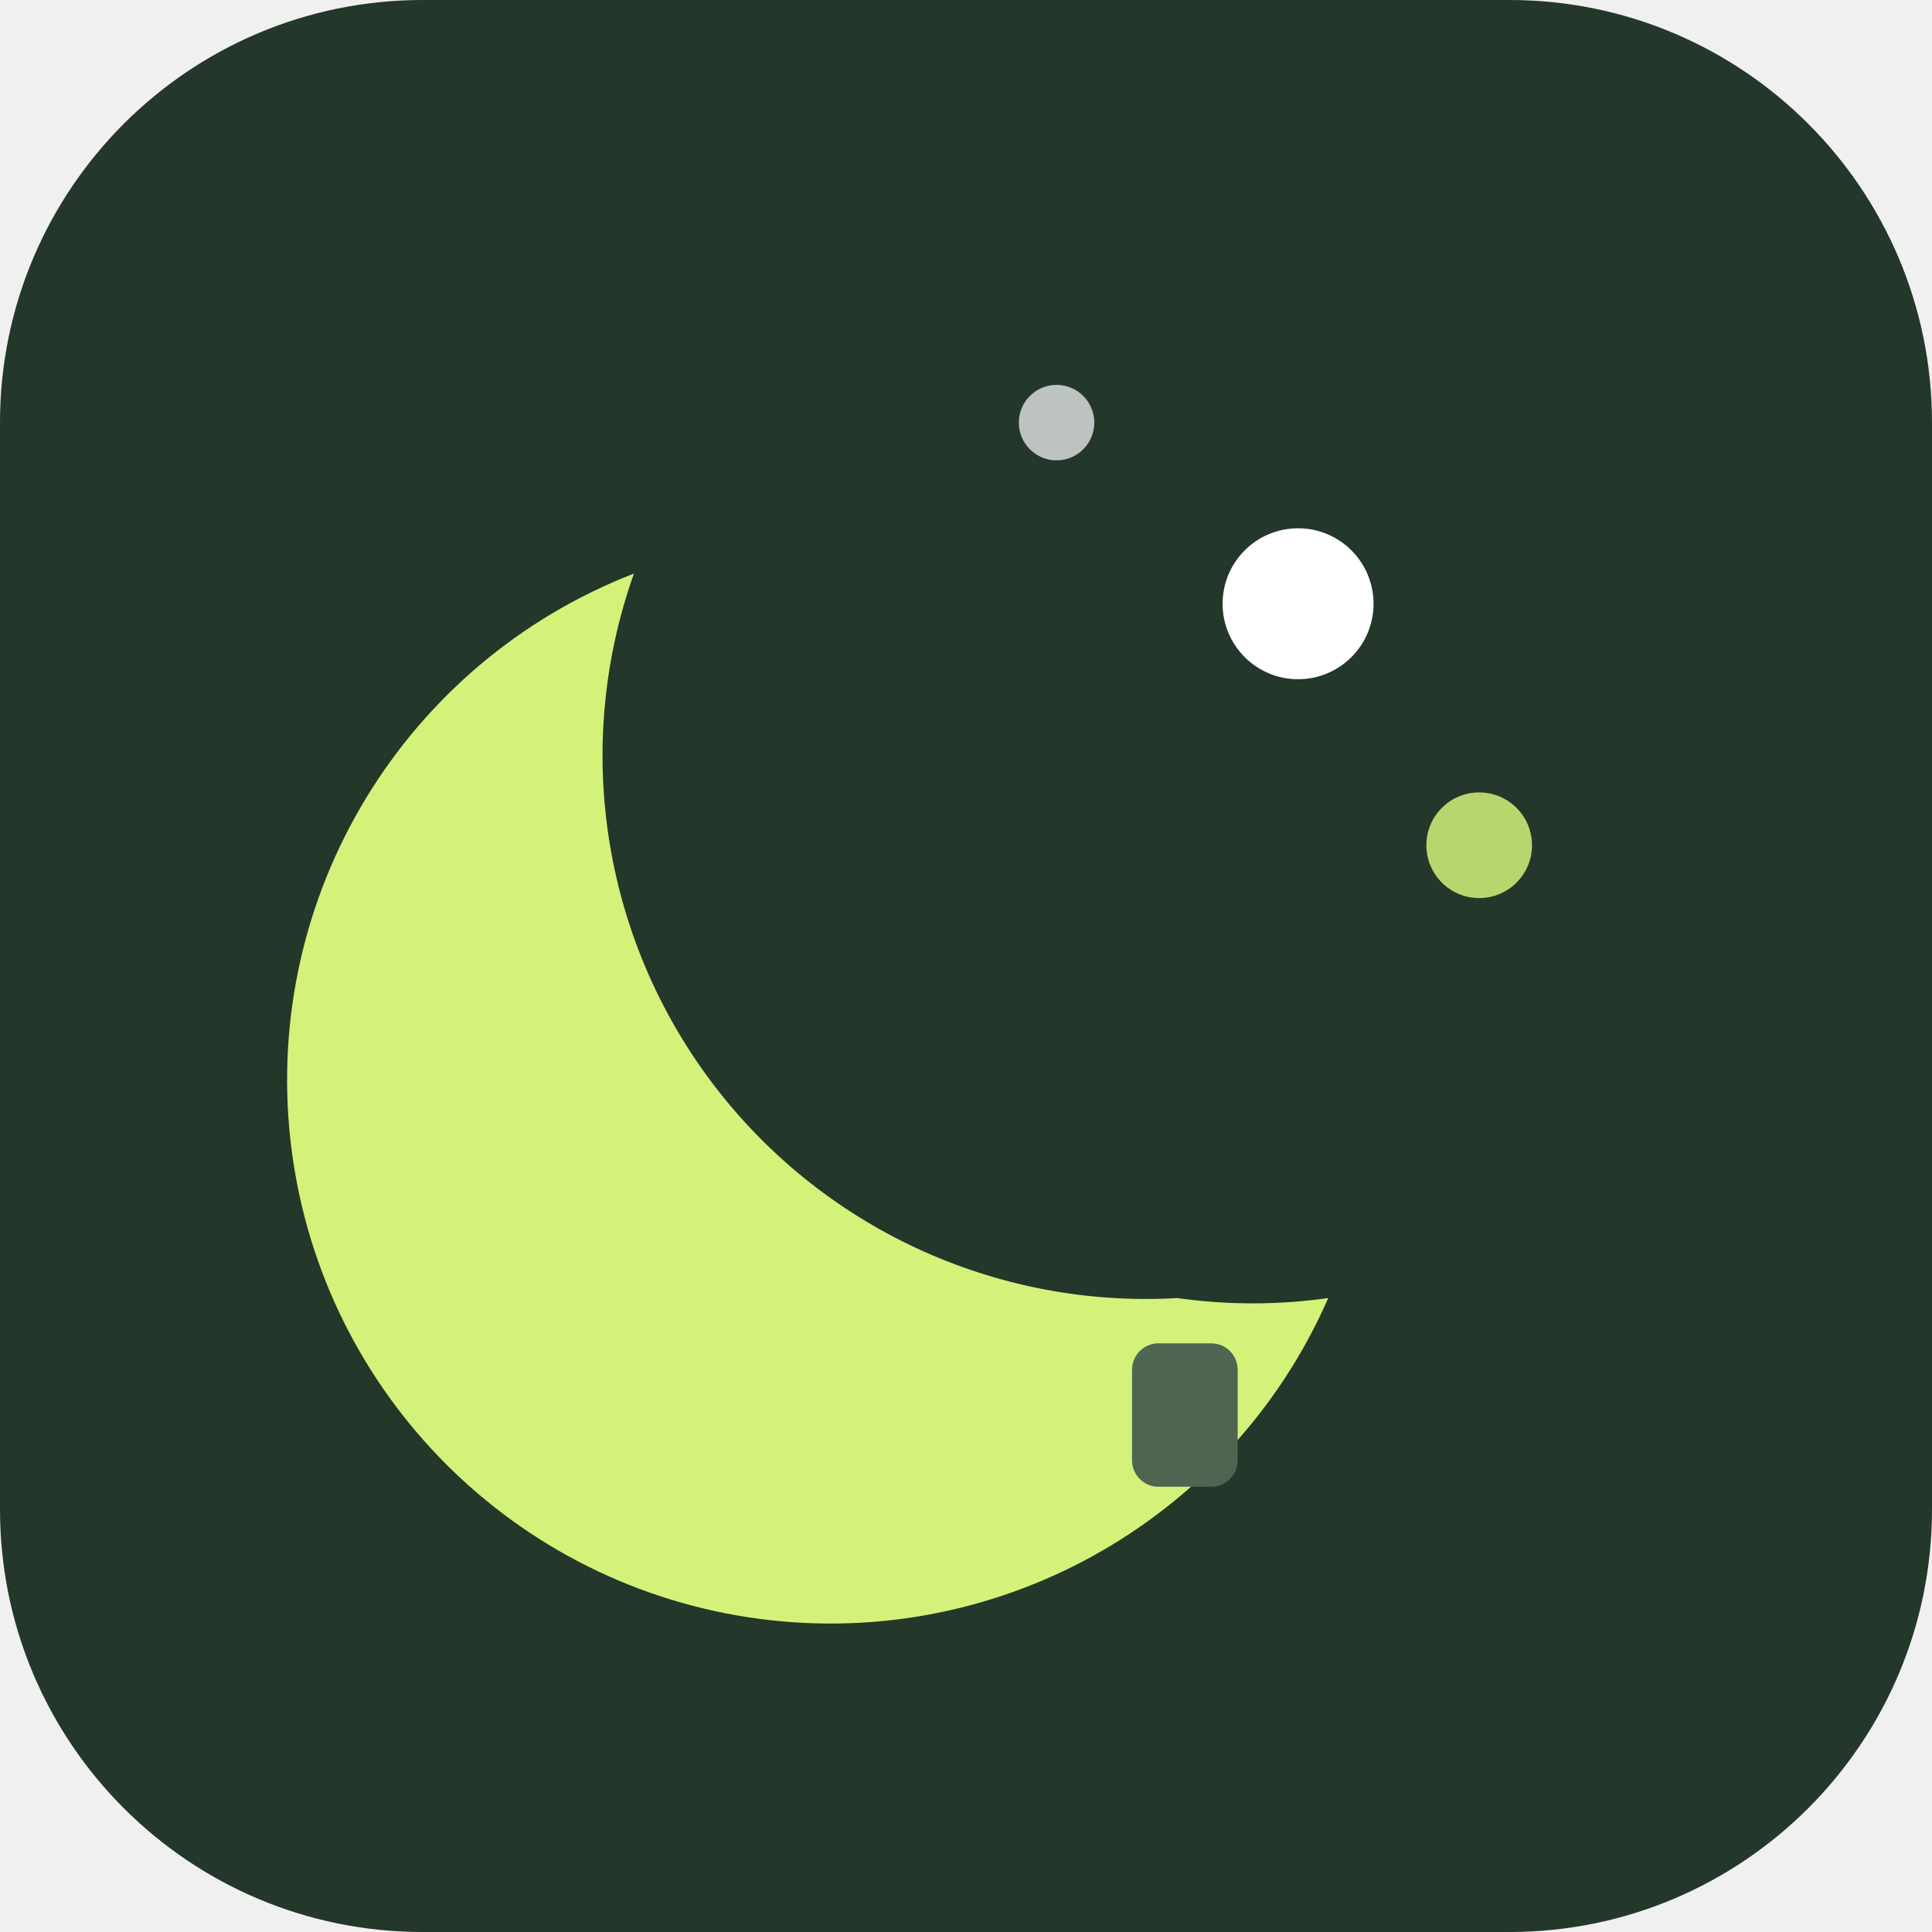
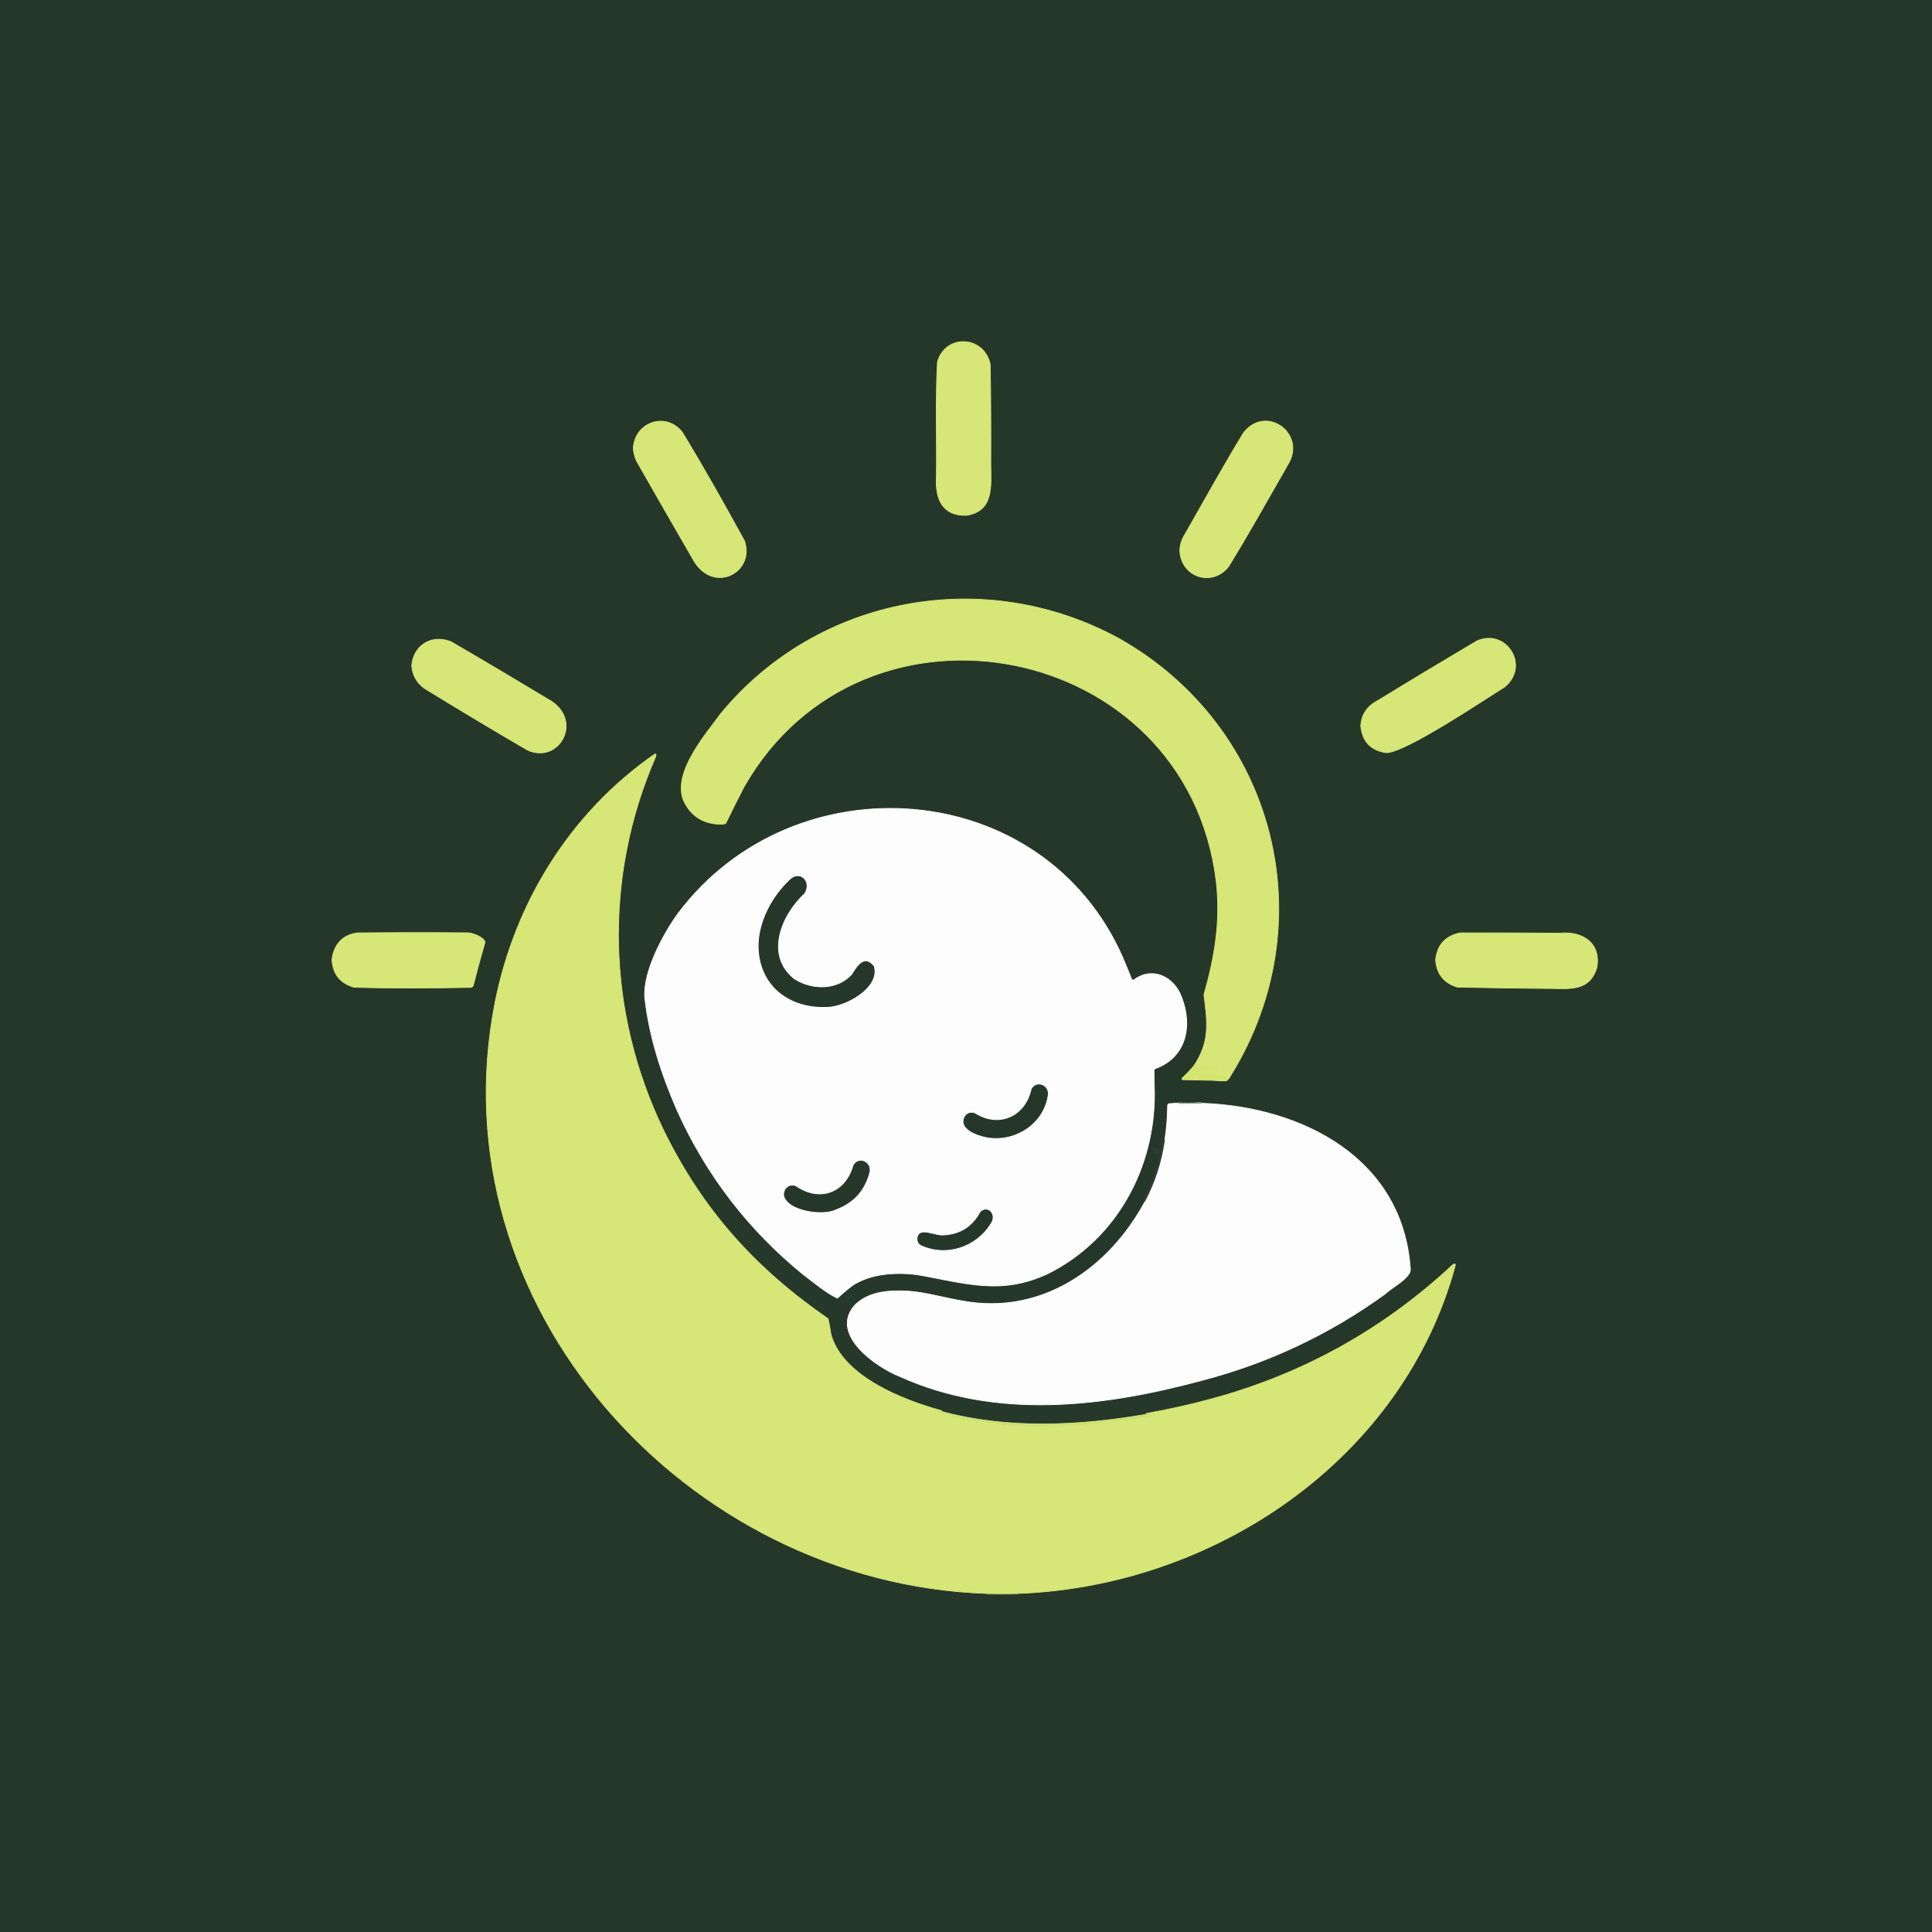
- <svg xmlns="http://www.w3.org/2000/svg" viewBox="0 0 512 512" width="512" height="512">
-   <rect width="512" height="512" rx="112" fill="#23372A" />
-   <path d="M312 344A144 144 0 0 1 168 152a144 144 0 1 0 184 192 143 143 0 0 1-40 0z" fill="#D4F27A" />
-   <circle cx="344" cy="160" r="20" fill="#FFFFFF" />
-   <circle cx="392" cy="224" r="14" fill="#D4F27A" opacity="0.85" />
-   <circle cx="280" cy="112" r="10" fill="#FFFFFF" opacity="0.7" />
-   <rect x="180" y="380" width="28" height="14" rx="7" fill="#D4F27A" />
-   <rect x="220" y="372" width="28" height="22" rx="7" fill="#D4F27A" />
-   <rect x="260" y="364" width="28" height="30" rx="7" fill="#D4F27A" />
-   <rect x="300" y="356" width="28" height="38" rx="7" fill="#4E6552" />
+ <svg xmlns="http://www.w3.org/2000/svg" version="1.1" width="1254px" height="1254px" style="shape-rendering:geometricPrecision; text-rendering:geometricPrecision; image-rendering:optimizeQuality; fill-rule:evenodd; clip-rule:evenodd">
+   <rect x="0" y="0" width="1254" height="1254" fill="#253729" />
+   <g>
+     <path fill="#253729" stroke="#253729" stroke-width="0.5" d="M 0,0 c 418,0 836,0 1254,0 c 0,418 0,836 0,1254 c -418,0 -836,0 -1254,0 c 0,-418 0,-836 0,-1254 Z M 607.77,310 c -0.76,13.6 3.79,24.94 19.43,24.51 c 17.97,-2.7 16.05,-18.99 15.89,-33.01 c 0.11,-21.61 -0.01,-43.21 -0.35,-64.81 c -3.69,-18.8 -28.88,-20.35 -34.26,-1.83 c -1.41,24.17 -0.34,50.69 -0.71,75.14 Z M 411.05,291 c 0.3,3.93 1.51,7.56 3.62,10.89 c 11.51,20.15 23.08,40.27 34.69,60.37 c 12.6,24.19 40.98,9.73 33.88,-11.16 c -12.9,-23.53 -26.43,-47.64 -40.35,-70.51 c -10.61,-13.6 -30.93,-6.69 -31.84,10.41 Z M 765.78,357 c 0.44,17.5 20.67,24.28 31.54,10.92 c 13.02,-21.1 26.17,-44.75 38.64,-66.44 c 12.24,-19.65 -13.82,-39.27 -28.71,-20.76 c -12.86,21.08 -26.08,44.97 -38.46,66.63 c -1.8,2.97 -2.81,6.18 -3.01,9.65 Z M 774.88,691.89 c -2.39,2.77 -4.92,5.42 -7.57,7.94 c -0.23,0.43 -0.12,0.76 0.32,0.98 c 6.78,0.1 13.55,0.23 20.33,0.4 c 2.72,0.34 5.44,0.44 8.16,0.29 c 1.06,-0.87 1.92,-1.94 2.57,-3.19 c 61.66,-99.48 29.43,-226.06 -71.98,-283.63 c -87.03,-47.72 -195.57,-28.16 -258.89,48.5 c -10.07,13.84 -31.09,37.81 -24.34,56 c 4.68,10.33 12.69,15.59 24.05,15.78 c 1.22,0.12 2.4,-0.05 3.52,-0.51 c 3.88,-8.07 7.89,-16.07 12.04,-24.01 c 77.53,-135.64 287.32,-94.53 306.31,61.58 c 2.97,25.8 -0.96,48.92 -7.96,73.64 c 2.25,17.91 4.11,30.21 -6.56,46.23 Z M 883.23,471 c 0.9,10.15 6.37,15.99 16.42,17.53 c 11.91,0.45 63.61,-34.37 76.86,-42.57 c 16.96,-13.72 1.07,-38.58 -18.09,-29.85 c -22.52,13.35 -44.95,26.86 -67.29,40.51 c -4.89,3.55 -7.53,8.34 -7.9,14.38 Z M 267.24,432 c 0.45,6.28 3.24,11.23 8.36,14.85 c 22.11,13.61 44.39,26.95 66.82,40.03 c 20.98,9.48 36.92,-20.26 13.23,-33.08 c -20.8,-12.56 -41.7,-24.95 -62.71,-37.17 c -12.44,-5.19 -24.56,1.94 -25.7,15.37 Z M 639.97,1034.25 c 0.44,0.4 0.95,0.62 1.55,0.65 c 6,0.12 12,0.12 18,-0.02 c 0.65,0.09 1.16,-0.12 1.53,-0.63 c 127.05,-4.74 249.12,-86.77 283.36,-212.28 c 0.51,-1.54 0.08,-1.94 -1.3,-1.19 c -44.87,41.87 -96.91,70.89 -156.13,87.04 c -0.25,-0.43 -0.44,-0.88 -0.57,-1.36 c 1.75,-0.58 3.49,-1.21 5.23,-1.9 c -0.75,0.11 -1.51,0.12 -2.26,0.02 c -0.76,-1.12 -1.73,-1.99 -2.91,-2.63 c -0.35,-1.39 -0.55,-2.8 -0.6,-4.25 c -1.39,-1.55 -4.37,0.36 -4.98,-1.95 c 42.98,-11.3 82.46,-29.99 118.42,-56.08 c 3.57,-3.68 17.02,-10.5 16.08,-16.16 c -4.83,-71.41 -69.58,-104.79 -134.35,-107.37 c -0.71,-0.63 -1.55,-0.9 -2.52,-0.81 c -4.61,0.49 -9.22,0.55 -13.84,0.18 c -0.33,0.04 -0.53,0.22 -0.6,0.54 c -1.77,0.11 -3.54,0.22 -5.32,0.33 c -0.51,0.2 -0.8,0.57 -0.89,1.11 c -0.08,7.56 -0.68,15.07 -1.81,22.55 c -0.49,-0.27 -0.99,-0.5 -1.51,-0.69 c -0.2,2.13 -0.57,4.24 -1.1,6.32 c -1.23,1.88 -1.25,0.58 -2.19,-0.35 c -0.93,-0.28 -1.85,-0.6 -2.74,-0.96 c -0.72,1.46 -0.57,2.84 0.44,4.14 c 1,1.5 1.86,1.46 2.57,-0.14 c 2.21,3.48 -4.23,16.97 -5.13,21.34 c -1.46,2.62 -2.85,5.29 -4.17,8.01 c -0.38,1.06 -0.08,1.83 0.9,2.29 c -23.45,43.41 -67.11,73.78 -118.11,64.46 c -11.76,-1.92 -23.19,-5.45 -35.12,-6.39 c 1.87,-1.97 2.51,-0.77 0.27,-2.8 c 0.85,-0.7 1.7,-1.44 2.55,-2.22 c 2.03,-0.99 4.28,-1.2 5.8,-3.03 c 1.56,-2.34 -6.17,0.48 -3.46,-2.71 c 31.31,5.39 54.66,13.9 85.65,-0.91 c 43.97,-22.21 68.89,-68.22 68.61,-116.9 c -0.18,-4.99 -0.28,-9.98 -0.29,-14.96 c 0.14,-0.5 0.46,-0.82 0.95,-0.96 c 20.32,-7.52 24.26,-28.18 16.77,-46.87 c -4.92,-12.61 -18.47,-19.57 -30.42,-10.93 c -0.52,0.34 -1.06,0.4 -1.64,0.18 c -2,-5 -4.06,-9.99 -6.18,-14.96 c -51.84,-117.12 -212.78,-128.4 -288.24,-28.34 c -9.88,13.59 -22.82,37.64 -21.78,54.63 c 2.76,25.52 10.84,50.18 21.09,73.61 c -0.94,1 -1.62,0.82 -2.04,-0.55 c -0.28,0.89 -0.7,1.69 -1.27,2.43 c -1.14,0.47 -2.32,-0.2 -3.1,0.98 c 0.1,1.92 0.34,3.84 0.74,5.74 c -0.77,1.67 -1.75,3.22 -2.93,4.66 c -37.34,-76.83 -39.51,-164.77 -5.35,-243.15 c 0.24,-0.52 0.37,-2.02 -0.68,-1.5 c -54.68,37.94 -90.77,96.25 -103.65,161.3 c -38.72,196.76 124.33,376.6 318.67,383.44 Z M 492.08,614 c 0.12,-16.14 8.8,-32.15 20.33,-43.1 c 6.7,-6.71 14.9,1.19 9.93,9.09 c -14.96,13.81 -25.99,39.75 -6.94,55.15 c 11.37,7.44 27.81,7.79 37.42,-2.76 c 3.29,-5.36 8.09,-13.28 14.57,-5.41 c 4.44,14.18 -18.77,26.96 -30.89,26.88 c -24.73,0.96 -44.22,-14.25 -44.42,-39.85 Z M 215.47,623 c 0.59,9.27 5.33,15.19 14.22,17.77 c 24.98,0.81 50.63,0.6 75.65,0.13 c 0.89,0 1.5,-0.41 1.82,-1.22 c 2.41,-9.45 4.96,-18.85 7.66,-28.21 c -0.77,-3.27 -8.43,-6.13 -11.56,-6.01 c -23.8,-0.19 -47.61,-0.17 -71.41,0.06 c -9.78,1.31 -15.29,7.9 -16.38,17.48 Z M 931.81,623 c 0.63,9.09 5.3,14.98 13.99,17.68 c 20.59,0.49 41.18,0.8 61.79,0.92 c 12.68,0.35 24.41,1.03 28.87,-13.46 c 2.92,-16.07 -9.35,-23.95 -23.98,-22.42 c -21.55,-0.18 -43.1,-0.26 -64.64,-0.22 c -9.62,1.9 -14.97,7.73 -16.03,17.5 Z M 625.04,728 c 0.13,-4.37 3.71,-7.25 7.99,-5.56 c 15.57,9.86 32.6,1.9 36.29,-15.78 c 3.44,-5.82 11.66,-2.72 11.09,3.84 c -2.45,18.27 -19.87,30.32 -37.88,28.27 c -5.34,-0.55 -17.4,-4.05 -17.49,-10.77 Z M 508.62,776.01 c -0.42,-4.71 3.68,-8.1 8.1,-6.3 c 15.43,10.63 32.04,4.43 36.95,-13.44 c 3.54,-6.16 12,-2.65 11.04,4.19 c -2.97,12.15 -10.31,20.42 -22.04,24.8 c -8.42,4.28 -31.78,1 -34.05,-9.25 Z M 595.18,804.04 c 0.69,-8.77 12.08,-1.67 17.27,-2.48 c 10.73,-0.53 18.62,-5.54 23.65,-15.03 c 5,-4.98 11.24,1.6 7.26,7.5 c -9.49,15.69 -29.33,22.22 -46.04,14.3 c -1.44,-1.06 -2.15,-2.5 -2.14,-4.29 Z" />
+   </g>
+   <g>
+     <path fill="#cddf73" d="M 610.98,915.57 c 43.25,11.68 89.17,9.42 132.93,1.91 c 1.21,0.89 4.15,-0.11 4.73,1.08 c -1.95,-0.13 -3.84,0.18 -5.67,0.93 c -0.81,0.03 -1.63,0.06 -2.44,0.06 c -2.57,1.28 -5.26,1.74 -8.08,1.39 c -0.76,0.16 -1.47,0.44 -2.14,0.84 c -2.4,-0.44 -4.73,-0.14 -6.98,0.91 c -0.96,-0.09 -1.91,-0.29 -2.84,-0.6 c -1.99,0.78 -4.03,1.34 -6.13,1.68 c -0.96,-0.12 -1.92,-0.22 -2.89,-0.3 c -1.95,0.45 -3.92,0.62 -5.93,0.53 c -0.99,0.32 -2,0.6 -3.03,0.84 c -1.35,0.02 -2.68,-0.06 -4.01,-0.27 c -1.96,0.56 -3.97,0.76 -6.02,0.62 c -1.98,0.72 -3.97,0.79 -5.98,0.23 c -0.64,0.16 -1.29,0.28 -1.95,0.35 c -4.36,0 -8.72,0.03 -13.08,0.07 c -0.99,-0.22 -1.97,-0.49 -2.93,-0.81 c -3.68,-0.06 -7.36,-0.06 -11.04,-0.01 c -1.03,-0.22 -2.04,-0.53 -3.02,-0.92 c -1,0.31 -2,0.56 -3.02,0.75 c -2.35,-0.46 -4.67,-1.05 -6.95,-1.76 c -0.92,0.3 -1.86,0.53 -2.81,0.69 c -1.68,-0.59 -3.42,-1.01 -5.2,-1.26 c -2.26,-0.4 -4.55,-0.57 -6.87,-0.5 c -1.81,-1.57 -3,-0.72 -5.18,-0.92 c -1.94,-1.04 -3.99,-1.66 -6.15,-1.87 c -3.27,-1.1 -6.59,-2.04 -9.96,-2.8 c 0.87,-0.29 1.75,-0.58 2.64,-0.86 Z" />
+   </g>
+   <g>
+     <path fill="#96a099" d="M 781.04,716.14 c -0.81,0.36 -1.66,0.53 -2.55,0.5 c -4.02,0.02 -8.04,0.03 -12.06,0.04 c -0.88,0.08 -1.66,-0.13 -2.35,-0.63 c 0.07,-0.32 0.27,-0.5 0.6,-0.54 c 4.62,0.37 9.23,0.31 13.84,-0.18 c 0.97,-0.09 1.81,0.18 2.52,0.81 Z" />
+   </g>
+   <g>
+     <path fill="#778c52" d="M 639.97,1034.25 c 7.02,0.12 14.05,0.12 21.08,0 c -0.37,0.51 -0.88,0.72 -1.53,0.63 c -6,0.14 -12,0.14 -18,0.02 c -0.6,-0.03 -1.11,-0.25 -1.55,-0.65 Z" />
+   </g>
+   <g>
+     <path fill="#25382a" stroke="#25382a" stroke-width="0.5" d="M 439.58,720.9 c 18.89,41.87 46.14,77.3 81.74,106.3 c 6.65,5.03 14.77,11.9 22.2,15.4 c 3.19,-2.96 6.53,-5.77 10.02,-8.44 c 12.01,-7.62 27.75,-8.53 41.52,-6.85 c -2.71,3.19 5.02,0.37 3.46,2.71 c -1.52,1.83 -3.77,2.04 -5.8,3.03 c -0.85,0.78 -1.7,1.52 -2.55,2.22 c 2.24,2.03 1.6,0.83 -0.27,2.8 c -12.51,-0.66 -26.4,-0.12 -35.55,9.62 c -15.67,18.8 14.45,39.73 29.67,45.71 c 62.47,28.31 132.67,19.83 196.87,2.35 c 0.61,2.31 3.59,0.4 4.98,1.95 c 0.05,1.45 0.25,2.86 0.6,4.25 c 1.18,0.64 2.15,1.51 2.91,2.63 c 0.75,0.1 1.51,0.09 2.26,-0.02 c -1.74,0.69 -3.48,1.32 -5.23,1.9 c 0.13,0.48 0.32,0.93 0.57,1.36 c -14.22,3.86 -28.57,7.08 -43.07,9.66 c -43.76,7.51 -89.68,9.77 -132.93,-1.91 c -24.74,-6.75 -64.02,-22.1 -71.61,-49.38 c -0.53,-3.43 -1.16,-6.83 -1.88,-10.21 c -47.2,-32.69 -80.99,-70.01 -106.51,-121.82 c 1.18,-1.44 2.16,-2.99 2.93,-4.66 c -0.4,-1.9 -0.64,-3.82 -0.74,-5.74 c 0.78,-1.18 1.96,-0.51 3.1,-0.98 c 0.57,-0.74 0.99,-1.54 1.27,-2.43 c 0.42,1.37 1.1,1.55 2.04,0.55 Z" />
+   </g>
+   <g>
+     <path fill="#d6e677" stroke="#d6e677" stroke-width="0.5" d="M 607.77,310 c 0.37,-24.45 -0.7,-50.97 0.71,-75.14 c 5.38,-18.52 30.57,-16.97 34.26,1.83 c 0.34,21.6 0.46,43.2 0.35,64.81 c 0.16,14.02 2.08,30.31 -15.89,33.01 c -15.64,0.43 -20.19,-10.91 -19.43,-24.51 Z M 411.05,291 c 0.91,-17.1 21.23,-24.01 31.84,-10.41 c 13.92,22.87 27.45,46.98 40.35,70.51 c 7.1,20.89 -21.28,35.35 -33.88,11.16 c -11.61,-20.1 -23.18,-40.22 -34.69,-60.37 c -2.11,-3.33 -3.32,-6.96 -3.62,-10.89 Z M 765.78,357 c 0.2,-3.47 1.21,-6.68 3.01,-9.65 c 12.38,-21.66 25.6,-45.55 38.46,-66.63 c 14.89,-18.51 40.95,1.11 28.71,20.76 c -12.47,21.69 -25.62,45.34 -38.64,66.44 c -10.87,13.36 -31.1,6.58 -31.54,-10.92 Z M 787.96,701.21 c 0.48,-2.05 5.05,-0.9 6.54,-1.25 c 1.58,-0.3 1.61,-0.62 0.09,-0.96 c -1.23,-0.27 -6.21,0.56 -6.2,-1.48 c 0.22,-1.51 2.67,-3.61 0,-4.35 c -0.84,0.11 -1.69,0.18 -2.54,0.23 c -2.11,-0.51 -4.23,-0.99 -6.35,-1.42 c -3.07,-2.56 -1.82,0.58 -4.62,-0.09 c 10.67,-16.02 8.81,-28.32 6.56,-46.23 c 7,-24.72 10.93,-47.84 7.96,-73.64 c -18.99,-156.11 -228.78,-197.22 -306.31,-61.58 c -4.15,7.94 -8.16,15.94 -12.04,24.01 c -1.12,0.46 -2.3,0.63 -3.52,0.51 c -11.36,-0.19 -19.37,-5.45 -24.05,-15.78 c -6.75,-18.19 14.27,-42.16 24.34,-56 c 63.32,-76.66 171.86,-96.22 258.89,-48.5 c 101.41,57.57 133.64,184.15 71.98,283.63 c -0.65,1.25 -1.51,2.32 -2.57,3.19 c -2.72,0.15 -5.44,0.05 -8.16,-0.29 Z M 883.23,471 c 0.37,-6.04 3.01,-10.83 7.9,-14.38 c 22.34,-13.65 44.77,-27.16 67.29,-40.51 c 19.16,-8.73 35.05,16.13 18.09,29.85 c -13.25,8.2 -64.95,43.02 -76.86,42.57 c -10.05,-1.54 -15.52,-7.38 -16.42,-17.53 Z M 267.24,432 c 1.14,-13.43 13.26,-20.56 25.7,-15.37 c 21.01,12.22 41.91,24.61 62.71,37.17 c 23.69,12.82 7.75,42.56 -13.23,33.08 c -22.43,-13.08 -44.71,-26.42 -66.82,-40.03 c -5.12,-3.62 -7.91,-8.57 -8.36,-14.85 Z M 430.98,734.16 c 25.52,51.81 59.31,89.13 106.51,121.82 c 0.72,3.38 1.35,6.78 1.88,10.21 c 7.59,27.28 46.87,42.63 71.61,49.38 c -0.89,0.28 -1.77,0.57 -2.64,0.86 c 3.37,0.76 6.69,1.7 9.96,2.8 c 2.16,0.21 4.21,0.83 6.15,1.87 c 2.18,0.2 3.37,-0.65 5.18,0.92 c 2.32,-0.07 4.61,0.1 6.87,0.5 c 1.78,0.25 3.52,0.67 5.2,1.26 c 0.95,-0.16 1.89,-0.39 2.81,-0.69 c 2.28,0.71 4.6,1.3 6.95,1.76 c 1.02,-0.19 2.02,-0.44 3.02,-0.75 c 0.98,0.39 1.99,0.7 3.02,0.92 c 3.68,-0.05 7.36,-0.05 11.04,0.01 c 0.96,0.32 1.94,0.59 2.93,0.81 c 4.36,-0.04 8.72,-0.07 13.08,-0.07 c 0.66,-0.07 1.31,-0.19 1.95,-0.35 c 2.01,0.56 4,0.49 5.98,-0.23 c 2.05,0.14 4.06,-0.06 6.02,-0.62 c 1.33,0.21 2.66,0.29 4.01,0.27 c 1.03,-0.24 2.04,-0.52 3.03,-0.84 c 2.01,0.09 3.98,-0.08 5.93,-0.53 c 0.97,0.08 1.93,0.18 2.89,0.3 c 2.1,-0.34 4.14,-0.9 6.13,-1.68 c 0.93,0.31 1.88,0.51 2.84,0.6 c 2.25,-1.05 4.58,-1.35 6.98,-0.91 c 0.67,-0.4 1.38,-0.68 2.14,-0.84 c 2.82,0.35 5.51,-0.11 8.08,-1.39 c 0.81,0 1.63,-0.03 2.44,-0.06 c 1.83,-0.75 3.72,-1.06 5.67,-0.93 c -0.58,-1.19 -3.52,-0.19 -4.73,-1.08 c 14.5,-2.58 28.85,-5.8 43.07,-9.66 c 59.22,-16.15 111.26,-45.17 156.13,-87.04 c 1.38,-0.75 1.81,-0.35 1.3,1.19 c -34.24,125.51 -156.31,207.54 -283.36,212.28 c -7.03,0.12 -14.06,0.12 -21.08,0 c -194.34,-6.84 -357.39,-186.68 -318.67,-383.44 c 12.88,-65.05 48.97,-123.36 103.65,-161.3 c 1.05,-0.52 0.92,0.98 0.68,1.5 c -34.16,78.38 -31.99,166.32 5.35,243.15 Z M 215.47,623 c 1.09,-9.58 6.6,-16.17 16.38,-17.48 c 23.8,-0.23 47.61,-0.25 71.41,-0.06 c 3.13,-0.12 10.79,2.74 11.56,6.01 c -2.7,9.36 -5.25,18.76 -7.66,28.21 c -0.32,0.81 -0.93,1.22 -1.82,1.22 c -25.02,0.47 -50.67,0.68 -75.65,-0.13 c -8.89,-2.58 -13.63,-8.5 -14.22,-17.77 Z M 931.81,623 c 1.06,-9.77 6.41,-15.6 16.03,-17.5 c 21.54,-0.04 43.09,0.04 64.64,0.22 c 14.63,-1.53 26.9,6.35 23.98,22.42 c -4.46,14.49 -16.19,13.81 -28.87,13.46 c -20.61,-0.12 -41.2,-0.43 -61.79,-0.92 c -8.69,-2.7 -13.36,-8.59 -13.99,-17.68 Z" />
+   </g>
+   <g>
+     <path fill="#d4e571" stroke="#d4e571" stroke-width="0.5" d="M 787.96,701.21 c -6.78,-0.17 -13.55,-0.3 -20.33,-0.4 c -0.44,-0.22 -0.55,-0.55 -0.32,-0.98 c 2.65,-2.52 5.18,-5.17 7.57,-7.94 c 2.8,0.67 1.55,-2.47 4.62,0.09 c 2.12,0.43 4.24,0.91 6.35,1.42 c 0.85,-0.05 1.7,-0.12 2.54,-0.23 c 2.67,0.74 0.22,2.84 0,4.35 c -0.01,2.04 4.97,1.21 6.2,1.48 c 1.52,0.34 1.49,0.66 -0.09,0.96 c -1.49,0.35 -6.06,-0.8 -6.54,1.25 Z" />
+   </g>
+   <g>
+     <path fill="#fdfdfd" stroke="#fdfdfd" stroke-width="0.5" d="M 595.06,827.31 c -13.77,-1.68 -29.51,-0.77 -41.52,6.85 c -3.49,2.67 -6.83,5.48 -10.02,8.44 c -7.43,-3.5 -15.55,-10.37 -22.2,-15.4 c -35.6,-29 -62.85,-64.43 -81.74,-106.3 c -10.25,-23.43 -18.33,-48.09 -21.09,-73.61 c -1.04,-16.99 11.9,-41.04 21.78,-54.63 c 75.46,-100.06 236.4,-88.78 288.24,28.34 c 2.12,4.97 4.18,9.96 6.18,14.96 c 0.58,0.22 1.12,0.16 1.64,-0.18 c 11.95,-8.64 25.5,-1.68 30.42,10.93 c 7.49,18.69 3.55,39.35 -16.77,46.87 c -0.49,0.14 -0.81,0.46 -0.95,0.96 c 0.01,4.98 0.11,9.97 0.29,14.96 c 0.28,48.68 -24.64,94.69 -68.61,116.9 c -30.99,14.81 -54.34,6.3 -85.65,0.91 Z M 492.08,614 c 0.2,25.6 19.69,40.81 44.42,39.85 c 12.12,0.08 35.33,-12.7 30.89,-26.88 c -6.48,-7.87 -11.28,0.05 -14.57,5.41 c -9.61,10.55 -26.05,10.2 -37.42,2.76 c -19.05,-15.4 -8.02,-41.34 6.94,-55.15 c 4.97,-7.9 -3.23,-15.8 -9.93,-9.09 c -11.53,10.95 -20.21,26.96 -20.33,43.1 Z M 625.04,728 c 0.09,6.72 12.15,10.22 17.49,10.77 c 18.01,2.05 35.43,-10 37.88,-28.27 c 0.57,-6.56 -7.65,-9.66 -11.09,-3.84 c -3.69,17.68 -20.72,25.64 -36.29,15.78 c -4.28,-1.69 -7.86,1.19 -7.99,5.56 Z M 764.08,716.05 c 0.69,0.5 1.47,0.71 2.35,0.63 c 4.02,-0.01 8.04,-0.02 12.06,-0.04 c 0.89,0.03 1.74,-0.14 2.55,-0.5 c 64.77,2.58 129.52,35.96 134.35,107.37 c 0.94,5.66 -12.51,12.48 -16.08,16.16 c -35.96,26.09 -75.44,44.78 -118.42,56.08 c -64.2,17.48 -134.4,25.96 -196.87,-2.35 c -15.22,-5.98 -45.34,-26.91 -29.67,-45.71 c 9.15,-9.74 23.04,-10.28 35.55,-9.62 c 11.93,0.94 23.36,4.47 35.12,6.39 c 51,9.32 94.66,-21.05 118.11,-64.46 c 6.63,-12.57 10.94,-25.89 12.93,-39.96 c 1.13,-7.48 1.73,-14.99 1.81,-22.55 c 0.09,-0.54 0.38,-0.91 0.89,-1.11 c 1.78,-0.11 3.55,-0.22 5.32,-0.33 Z M 508.62,776.01 c 2.27,10.25 25.63,13.53 34.05,9.25 c 11.73,-4.38 19.07,-12.65 22.04,-24.8 c 0.96,-6.84 -7.5,-10.35 -11.04,-4.19 c -4.91,17.87 -21.52,24.07 -36.95,13.44 c -4.42,-1.8 -8.52,1.59 -8.1,6.3 Z M 595.18,804.04 c -0.01,1.79 0.7,3.23 2.14,4.29 c 16.71,7.92 36.55,1.39 46.04,-14.3 c 3.98,-5.9 -2.26,-12.48 -7.26,-7.5 c -5.03,9.49 -12.92,14.5 -23.65,15.03 c -5.19,0.81 -16.58,-6.29 -17.27,2.48 Z" />
+   </g>
+   <g>
+     <path fill="#2b3d30" d="M 756.06,740.04 c -1.99,14.07 -6.3,27.39 -12.93,39.96 c -0.98,-0.46 -1.28,-1.23 -0.9,-2.29 c 1.32,-2.72 2.71,-5.39 4.17,-8.01 c 0.9,-4.37 7.34,-17.86 5.13,-21.34 c -0.71,1.6 -1.57,1.64 -2.57,0.14 c -1.01,-1.3 -1.16,-2.68 -0.44,-4.14 c 0.89,0.36 1.81,0.68 2.74,0.96 c 0.94,0.93 0.96,2.23 2.19,0.35 c 0.53,-2.08 0.9,-4.19 1.1,-6.32 c 0.52,0.19 1.02,0.42 1.51,0.69 Z" />
+   </g>
</svg>
